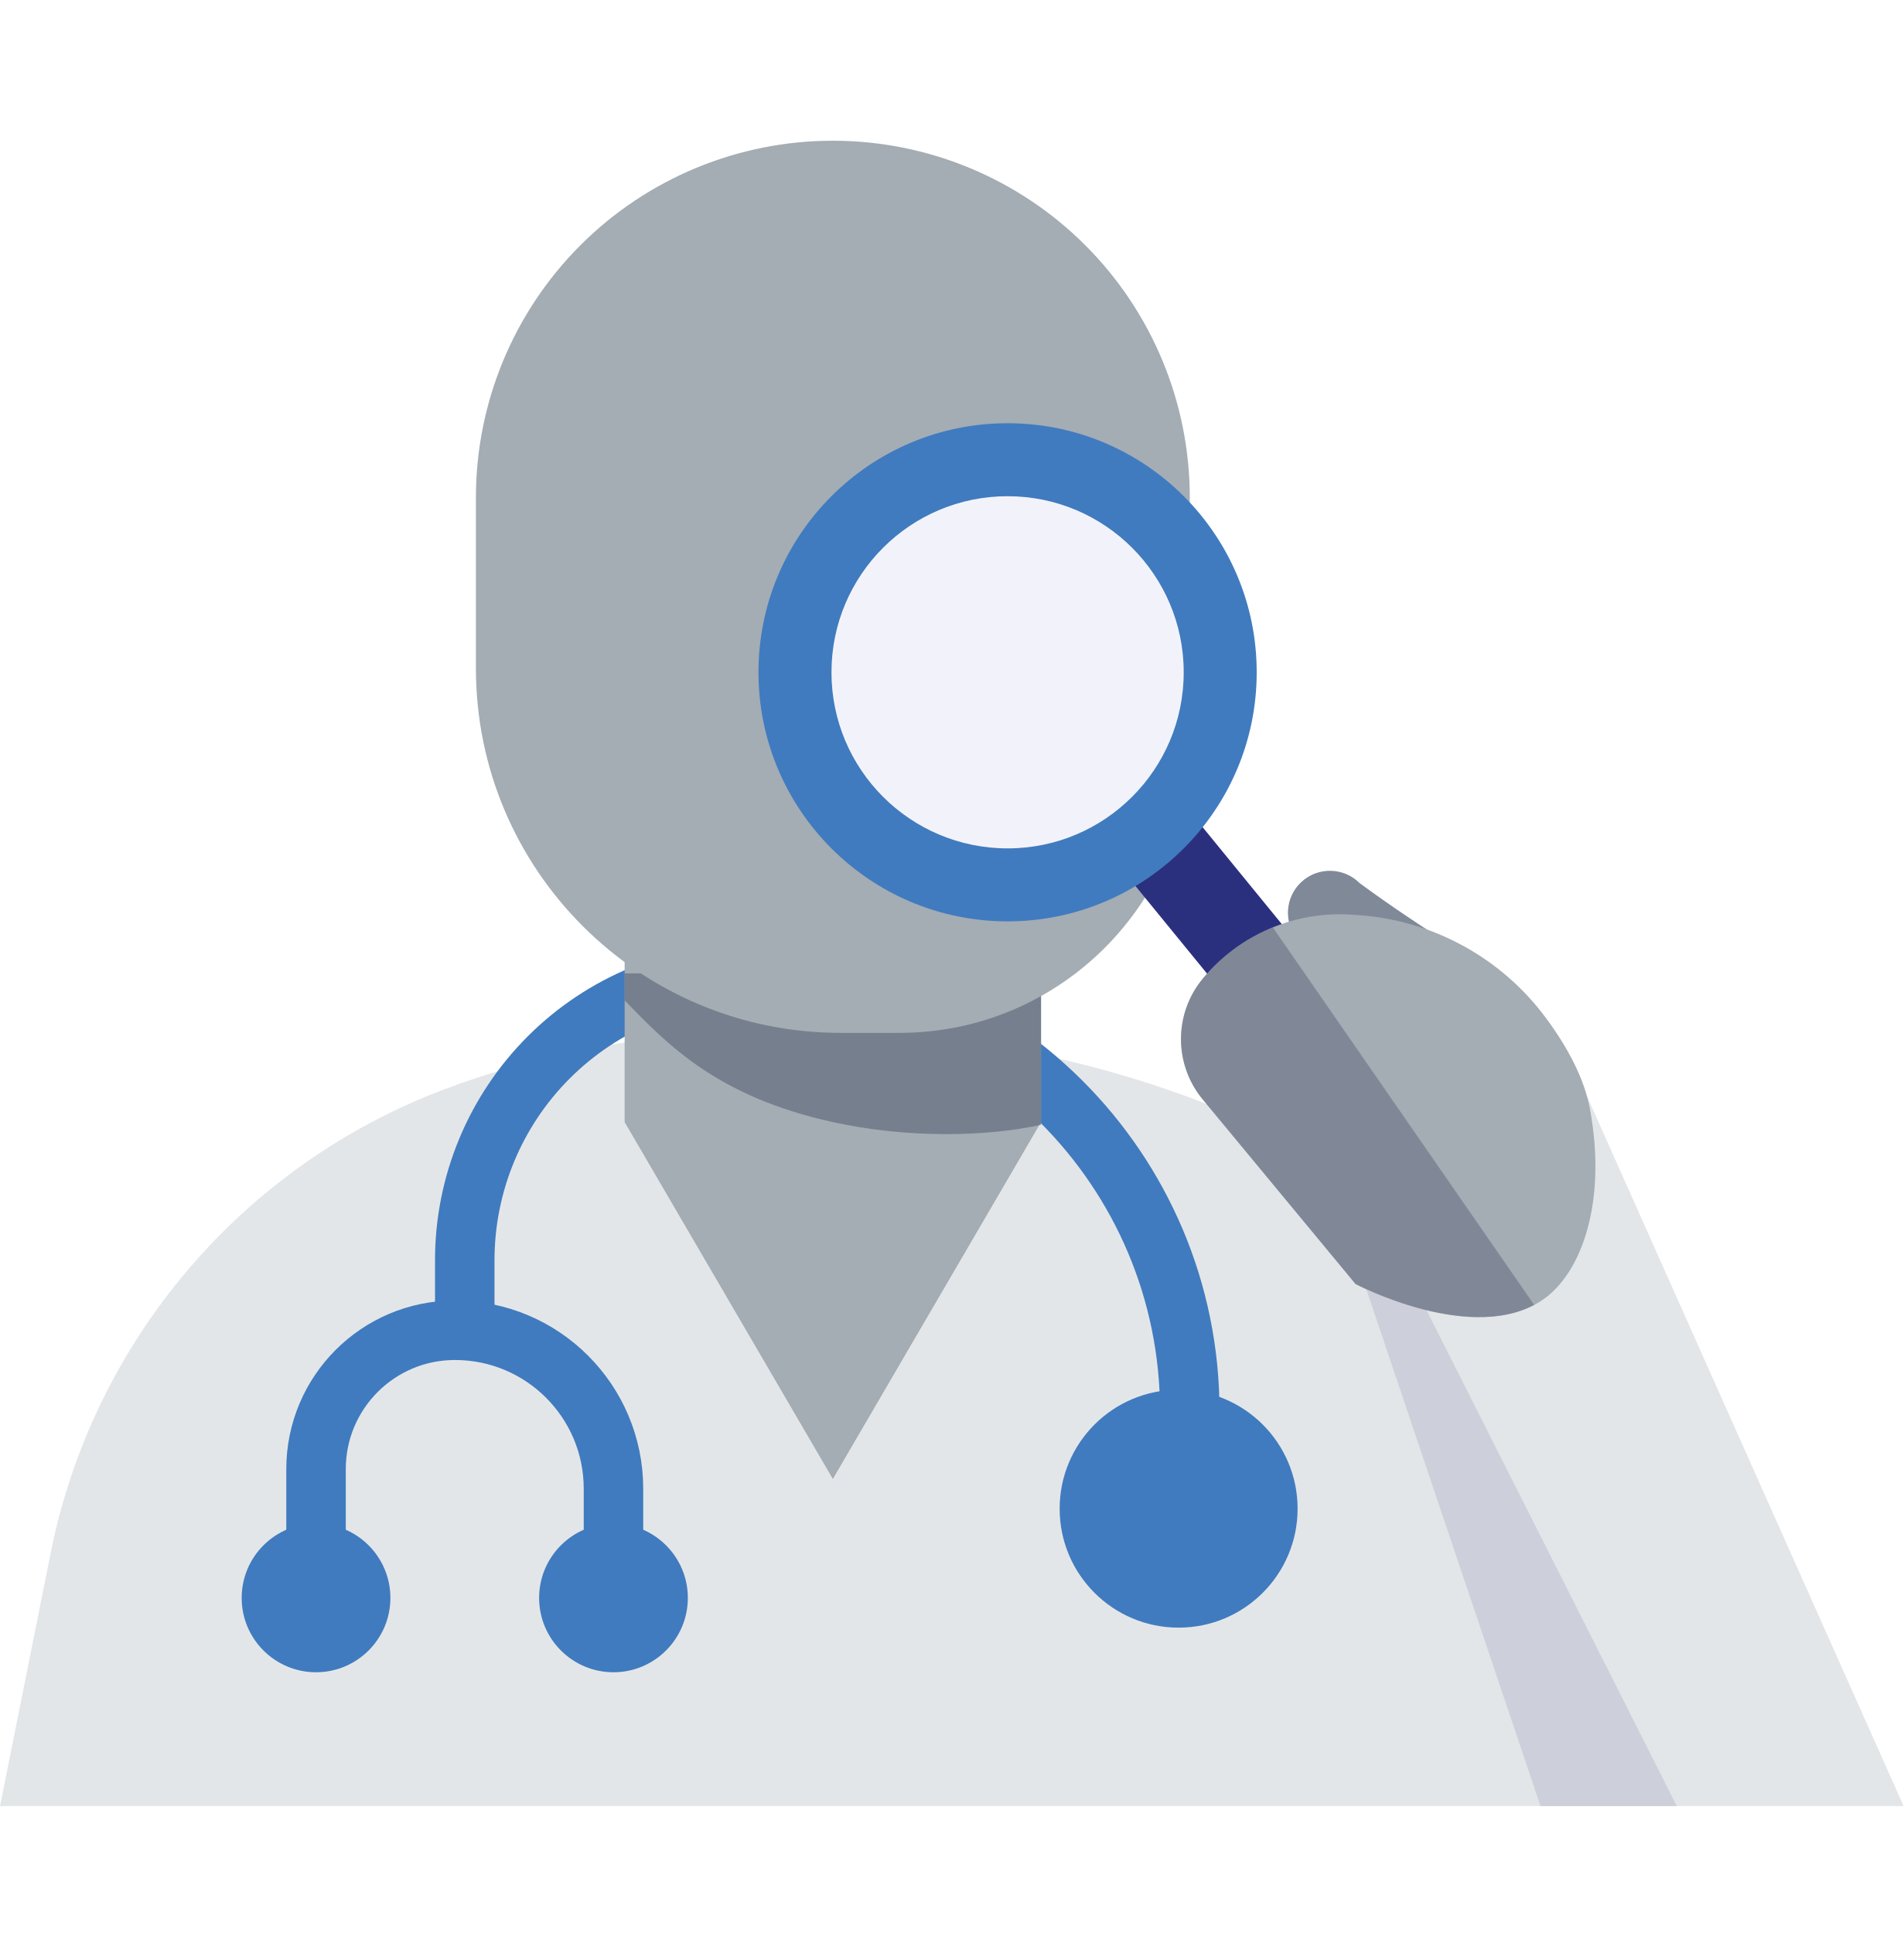
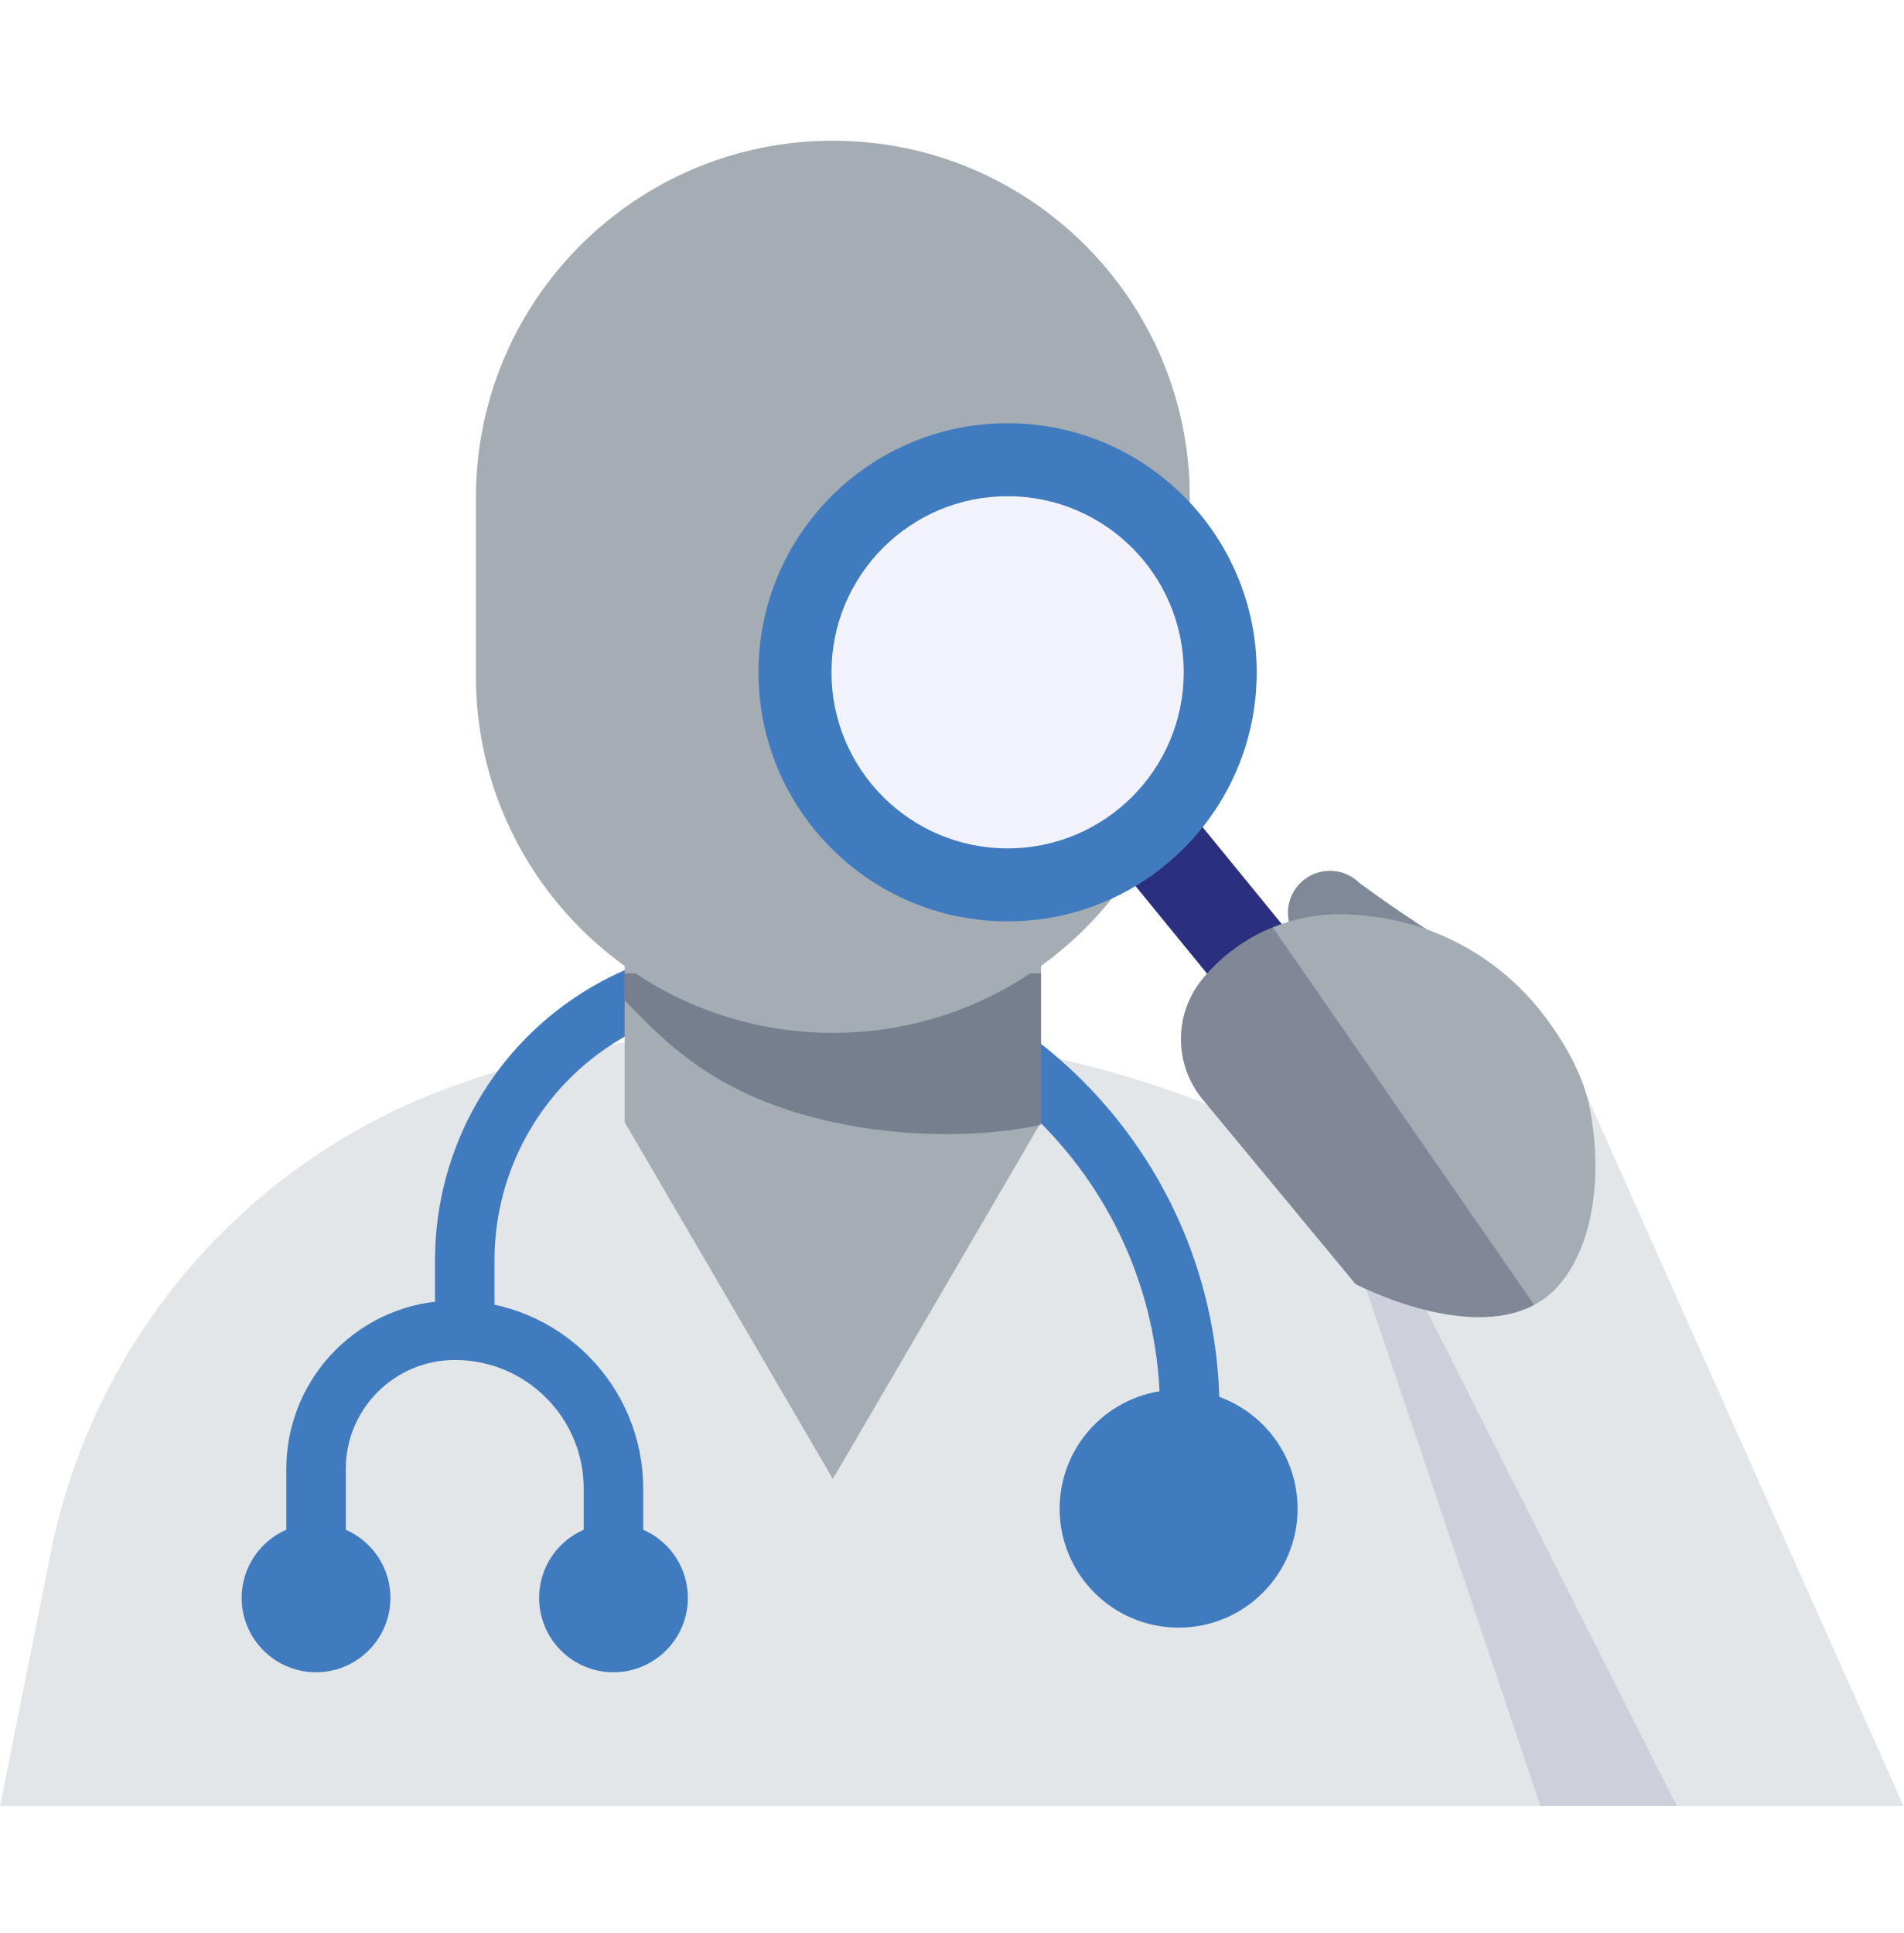
<svg xmlns="http://www.w3.org/2000/svg" width="100%" height="100%" viewBox="0 0 64 65" version="1.1" xml:space="preserve" style="fill-rule:evenodd;clip-rule:evenodd;stroke-linecap:round;stroke-linejoin:round;stroke-miterlimit:1.5;">
  <rect id="Workforce-muted" x="0" y="0.732" width="64" height="64" style="fill:none;" />
  <clipPath id="_clip1">
    <rect x="0" y="0.732" width="64" height="64" />
  </clipPath>
  <g clip-path="url(#_clip1)">
    <path d="M45.707,29.693C45.172,29.16 44.312,29.143 43.756,29.654C43.2,30.166 43.145,31.024 43.632,31.602C44.778,33.035 46.573,34.216 49.289,34.625L50.348,32.719C50.348,32.719 48.017,31.398 45.707,29.693Z" style="fill:#808998;" />
    <path d="M53.355,36.864L47.777,40.523C47.777,40.523 45.719,39.511 43.323,38.333C38.505,35.964 33.208,34.732 27.839,34.732C26.999,34.732 26.161,34.732 25.362,34.732C21.816,34.732 18.299,35.37 14.979,36.615C14.979,36.615 14.979,36.615 14.978,36.615C8.151,39.175 3.13,45.08 1.701,52.229C0.81,56.683 0,60.732 0,60.732L64,60.732L53.355,36.864Z" style="fill:#e3e6e8;" />
    <path d="M45.613,42.4L51.791,60.732L56.375,60.732L47.96,44.058L45.613,42.4Z" style="fill:#cdd0da;" />
    <g>
      <path d="M10.625,54.732C10.625,54.732 10.625,52.006 10.625,49.4C10.625,46.822 12.715,44.732 15.293,44.732C15.294,44.732 15.294,44.732 15.295,44.732C18.239,44.732 20.625,47.118 20.625,50.062C20.625,52.447 20.625,54.732 20.625,54.732" style="fill:none;stroke:#407bbf;stroke-width:2px;" />
      <circle cx="20.625" cy="53.732" r="2.5" style="fill:#407bbf;" />
      <circle cx="10.625" cy="53.732" r="2.5" style="fill:#407bbf;" />
    </g>
    <path d="M15.625,44.732C15.625,44.732 15.625,43.762 15.625,42.374C15.625,39.817 16.641,37.364 18.449,35.556C20.257,33.748 22.71,32.732 25.267,32.732C25.268,32.732 25.269,32.732 25.27,32.732C33.405,32.732 40,39.327 40,47.462C40,48.839 40,49.732 40,49.732" style="fill:none;stroke:#407bbf;stroke-width:2px;" />
    <path d="M35,29.732L21,29.732L21,37.732L28,49.732L35,37.732L35,29.732Z" style="fill:#a4acb4;" />
    <path d="M21,33.639L21,32.732L35,32.732L35,37.822C33.169,38.229 30.507,38.283 28,37.732C24.105,36.876 22.437,35.12 21,33.639Z" style="fill:#535b71;fill-opacity:0.561;" />
-     <path d="M40,16.73C40,13.548 38.736,10.496 36.486,8.246C34.236,5.996 31.184,4.732 28.002,4.732C28.001,4.732 27.999,4.732 27.998,4.732C24.816,4.732 21.764,5.996 19.514,8.246C17.264,10.496 16,13.548 16,16.73C16,18.62 16,20.576 16,22.472C16,29.243 21.489,34.732 28.26,34.732L30.24,34.732C35.63,34.732 40,30.362 40,24.972C40,22.342 40,19.467 40,16.73Z" style="fill:#a4acb4;" />
+     <path d="M40,16.732C40,10.105 34.627,4.732 28,4.732C28,4.732 28,4.732 28,4.732C21.373,4.732 16,10.105 16,16.732C16,18.708 16,20.756 16,22.732C16,29.359 21.373,34.732 28,34.732C28,34.732 28,34.732 28,34.732C34.627,34.732 40,29.359 40,22.732C40,20.756 40,18.708 40,16.732Z" style="fill:#a4acb4;" />
    <g>
      <path d="M35.875,24.607L45.5,36.392" style="fill:none;stroke:#2b307e;stroke-width:3px;stroke-linejoin:miter;stroke-miterlimit:1;" />
      <circle cx="33.875" cy="22.607" r="8.375" style="fill:#407bbf;" />
      <circle cx="33.875" cy="22.607" r="5.921" style="fill:#f2f3fa;" />
      <path d="M45.574,43.178C45.574,43.178 42.456,39.411 40.436,36.971C39.459,35.791 39.461,34.082 40.441,32.904C40.441,32.904 40.441,32.904 40.441,32.904C41.67,31.426 43.532,30.628 45.45,30.756C45.513,30.76 45.576,30.764 45.639,30.769C48.169,30.938 50.494,32.215 51.994,34.258C52.68,35.191 53.258,36.239 53.452,37.282C54.034,40.409 53.175,42.821 51.857,43.713C49.555,45.274 45.574,43.178 45.574,43.178Z" style="fill:#a4acb4;" />
      <clipPath id="_clip2">
        <path d="M45.574,43.178C45.574,43.178 42.456,39.411 40.436,36.971C39.459,35.791 39.461,34.082 40.441,32.904C40.441,32.904 40.441,32.904 40.441,32.904C41.67,31.426 43.532,30.628 45.45,30.756C45.513,30.76 45.576,30.764 45.639,30.769C48.169,30.938 50.494,32.215 51.994,34.258C52.68,35.191 53.258,36.239 53.452,37.282C54.034,40.409 53.175,42.821 51.857,43.713C49.555,45.274 45.574,43.178 45.574,43.178Z" />
      </clipPath>
      <g clip-path="url(#_clip2)">
        <path d="M41.179,28.856L55.912,50.139L46.047,46.069L35.166,39.8L36.771,33.6L41.179,28.856Z" style="fill:#656e82;fill-opacity:0.569;" />
      </g>
    </g>
    <circle cx="39.625" cy="50.732" r="4" style="fill:#407bbf;" />
  </g>
</svg>
